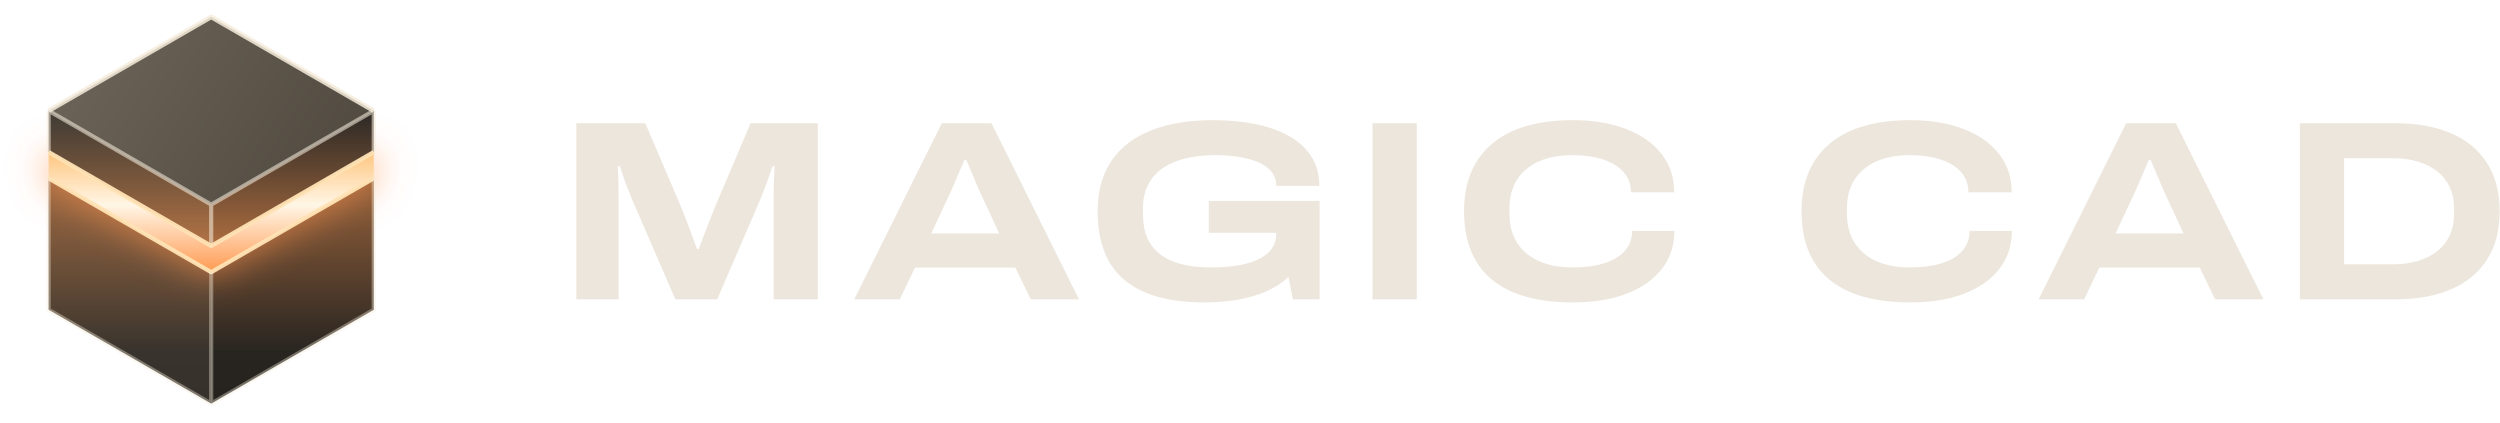
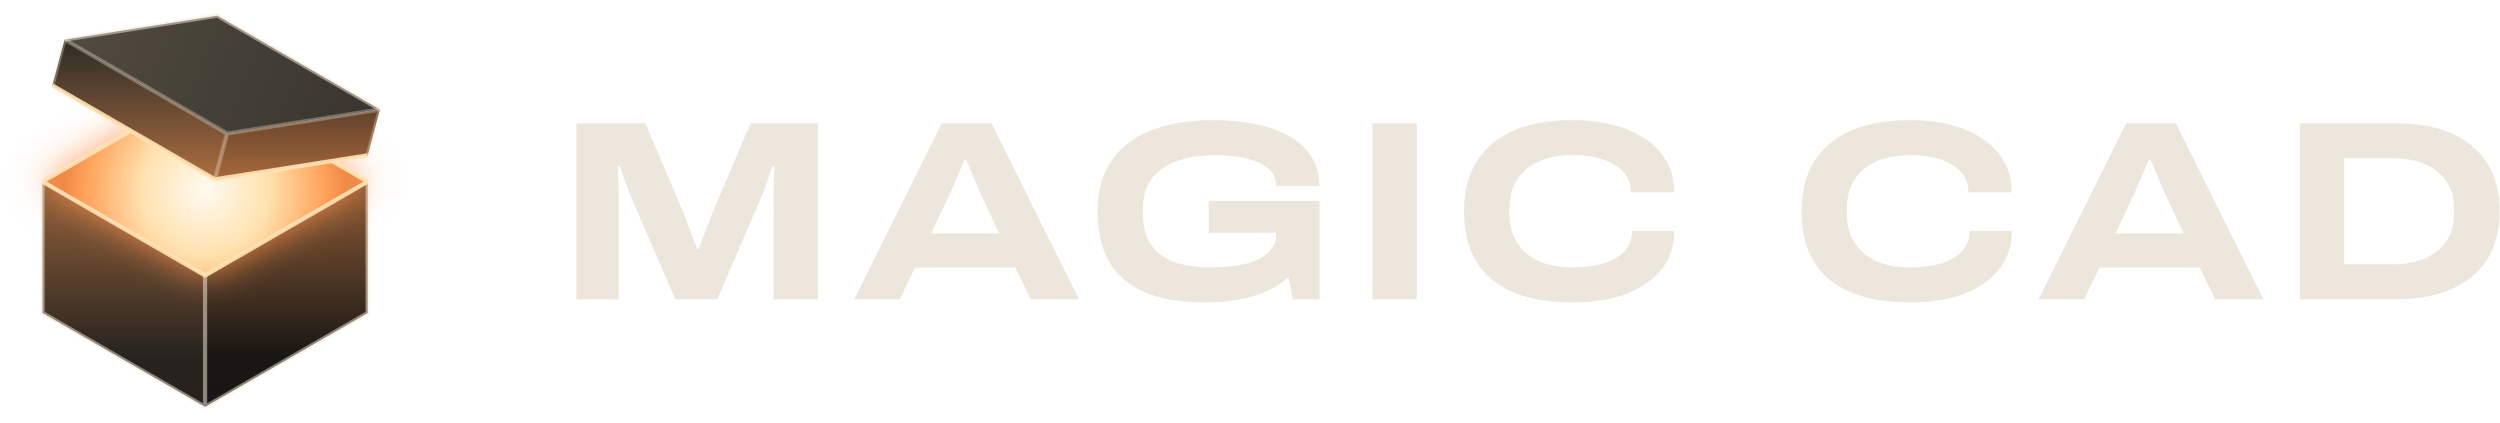
<svg xmlns="http://www.w3.org/2000/svg" viewBox="0 0 591.9 100" width="591.9" height="100" role="img" aria-label="Magic CAD">
-   <svg x="0" y="0" width="100" height="100" viewBox="19 21 90 90">
+   <svg x="0" y="0" width="100" height="100" viewBox="20.3 20.3 90 90">
    <defs>
-       <linearGradient id="dk-top" x1="40" y1="30" x2="88" y2="60" gradientUnits="userSpaceOnUse">
-         <stop stop-color="#6a6256" />
-         <stop offset="1" stop-color="#524b41" />
+       <linearGradient id="dk-top" x1="40" y1="26" x2="94" y2="48" gradientUnits="userSpaceOnUse">
+         <stop stop-color="#4f493f" />
+         <stop offset="1" stop-color="#3b362f" />
      </linearGradient>
-       <linearGradient id="dk-left" x1="0" y1="46" x2="0" y2="106" gradientUnits="userSpaceOnUse">
-         <stop stop-color="#433d35" />
-         <stop offset="1" stop-color="#36312b" />
+       <linearGradient id="dk-left" x1="0" y1="30" x2="0" y2="106" gradientUnits="userSpaceOnUse">
+         <stop stop-color="#312d27" />
+         <stop offset="1" stop-color="#25221e" />
      </linearGradient>
-       <linearGradient id="dk-right" x1="0" y1="46" x2="0" y2="106" gradientUnits="userSpaceOnUse">
-         <stop stop-color="#312c27" />
-         <stop offset="1" stop-color="#26231f" />
+       <linearGradient id="dk-right" x1="0" y1="30" x2="0" y2="106" gradientUnits="userSpaceOnUse">
+         <stop stop-color="#221f1c" />
+         <stop offset="1" stop-color="#171614" />
      </linearGradient>
-       <linearGradient id="dk-gap" x1="0" y1="53" x2="0" y2="79" gradientUnits="userSpaceOnUse">
-         <stop stop-color="#ffc47c" />
-         <stop offset=".45" stop-color="#fff6e6" />
-         <stop offset="1" stop-color="#ff9a52" />
-       </linearGradient>
-       <linearGradient id="dk-lid-spill" x1="0" y1="73" x2="0" y2="46" gradientUnits="userSpaceOnUse">
+       <radialGradient id="dk-light" cx="64" cy="61" r="30" gradientUnits="userSpaceOnUse">
+         <stop stop-color="#fffaf1" />
+         <stop offset=".45" stop-color="#ffe2b0" />
+         <stop offset=".85" stop-color="#ffa25a" />
+         <stop offset="1" stop-color="#f08a48" />
+       </radialGradient>
+       <linearGradient id="dk-lid-spill" x1="0" y1="58" x2="0" y2="30" gradientUnits="userSpaceOnUse">
        <stop stop-color="#ff9a52" stop-opacity=".6" />
        <stop offset="1" stop-color="#ff9a52" stop-opacity="0" />
      </linearGradient>
      <linearGradient id="dk-base-spill" x1="0" y1="59" x2="0" y2="96" gradientUnits="userSpaceOnUse">
        <stop stop-color="#ff9a52" stop-opacity=".5" />
        <stop offset="1" stop-color="#ff9a52" stop-opacity="0" />
      </linearGradient>
-       <filter id="dk-bloom" x="-.5" y="-1.5" width="2" height="4">
+       <filter id="dk-bloom" x="-.5" y="-.5" width="2" height="2">
        <feGaussianBlur stdDeviation="4" />
      </filter>
    </defs>
    <path d="M29.36 59 64 79v28L29.36 87Z" fill="url(#dk-left)" />
    <path d="M64 79l34.64-20v28L64 107Z" fill="url(#dk-right)" />
    <path d="M29.36 59 64 79v28L29.36 87ZM64 79l34.64-20v28L64 107Z" fill="url(#dk-base-spill)" />
-     <path d="M29.36 53.4 64 73.4l34.64-20v5.6L64 79 29.36 59Z" fill="#ff9450" filter="url(#dk-bloom)" opacity=".9" />
-     <path d="M29.36 53.4 64 73.4l34.64-20v5.6L64 79 29.36 59Z" fill="url(#dk-gap)" />
-     <path d="M29.36 44.6 64 64.6v8.8L29.36 53.4Z" fill="url(#dk-left)" />
-     <path d="M64 64.6l34.64-20v8.8L64 73.4Z" fill="url(#dk-right)" />
-     <path d="M29.36 44.6 64 64.6v8.8L29.36 53.4ZM64 64.6l34.64-20v8.8L64 73.4Z" fill="url(#dk-lid-spill)" />
-     <path d="M64 24.6l34.64 20L64 64.6 29.36 44.6Z" fill="url(#dk-top)" />
-     <g fill="none" stroke-linejoin="round">
-       <path d="M29.36 44.6 64 24.6l34.64 20" stroke="#f6ecdc" stroke-opacity="0.85" stroke-width="1" />
-       <path d="M29.36 44.6 64 64.6l34.64-20M64 64.6v8.8M29.36 44.6v8.8M98.64 44.6v8.8" stroke="#f6ecdc" stroke-opacity="0.55" stroke-width="0.9" />
-       <path d="M29.36 53.4 64 73.4l34.64-20M29.36 59 64 79l34.64-20" stroke="#ffe3b5" stroke-opacity="0.95" stroke-width=".9" />
-       <path d="M29.36 59v28l34.64 20 34.64-20V59M64 79v28" stroke="#f6ecdc" stroke-opacity="0.38" stroke-width="0.9" />
+     <path d="M64 39l34.64 20L64 79 29.36 59Z" fill="#ff9450" filter="url(#dk-bloom)" opacity=".9" />
+     <path d="M64 39l34.64 20L64 79 29.36 59Z" fill="url(#dk-light)" />
+     <path d="M29.36 59 64 39l34.64 20" fill="none" stroke="#ffe3b5" stroke-opacity=".9" stroke-width=".9" stroke-linejoin="round" />
+     <path d="M34.06 28.74 68.7 48.74 66.09 58.51 31.45 38.51Z" fill="url(#dk-left)" />
+     <path d="M68.7 48.74 101.25 43.63 98.64 53.4 66.09 58.51Z" fill="url(#dk-right)" />
+     <path d="M34.06 28.74 68.7 48.74 66.09 58.51 31.45 38.51ZM68.7 48.74 101.25 43.63 98.64 53.4 66.09 58.51Z" fill="url(#dk-lid-spill)" />
+     <path d="M66.61 23.63 101.25 43.63 68.7 48.74 34.06 28.74Z" fill="url(#dk-top)" />
+     <g fill="none" stroke="#f6ecdc" stroke-width="1" stroke-linejoin="round">
+       <path d="M34.06 28.74 66.61 23.63 101.25 43.63M29.36 59v28l34.64 20 34.64-20V59M64 79v28" stroke-opacity=".5" vector-effect="non-scaling-stroke" />
+       <path d="M34.06 28.74 68.7 48.74 101.25 43.63M68.7 48.74 66.09 58.51M34.06 28.74 31.45 38.51M101.25 43.63 98.64 53.4" stroke-opacity=".3" vector-effect="non-scaling-stroke" />
    </g>
+     <path d="M31.45 38.51 66.09 58.51 98.64 53.4M29.36 59 64 79l34.64-20" fill="none" stroke="#ffe3b5" stroke-opacity=".9" stroke-width=".9" stroke-linejoin="round" />
  </svg>
  <svg x="136.4" y="28.4" width="455.5" height="43.2" viewBox="91 -700 7508 712">
    <path fill="#ece6dc" d="M92 0V-687.2H361L502.4 -356.2Q509.6 -339.1 520.3 -310.8Q531.1 -282.5 542.5 -251.9Q553.9 -221.3 562.8 -196.6H569.8Q578 -218.7 589 -247.8Q600 -277 611.2 -305.8Q622.5 -334.7 630.5 -354.6L771.8 -687.2H1034.3V0H861.7V-393.9Q861.7 -412.7 862.2 -435.6Q862.7 -458.6 863.7 -480.9Q864.7 -503.3 865.5 -519.6H857.5Q852 -502.8 843.7 -479.8Q835.4 -456.7 827.1 -433.8Q818.7 -411 811.5 -393.9L641.7 0H478.3L307.7 -393.9Q298.2 -416.5 289.3 -440.2Q280.3 -463.9 273.5 -484.9Q266.7 -505.9 261.7 -519.6H253.7Q254.7 -506.7 255.2 -485.7Q255.7 -464.7 256.2 -441Q256.7 -417.3 256.7 -393.9V0ZM1176.5 0 1518.1 -687.2H1711.9L2053.5 0H1865.2L1805.4 -123.9H1413.6L1354 0ZM1476.9 -257.3H1742.1L1669.1 -414Q1664.5 -424.3 1656 -444.1Q1647.5 -463.9 1638.7 -485.2Q1630 -506.5 1622.9 -523.1Q1615.9 -539.7 1614 -543.5H1606.2Q1597.9 -524.2 1587.1 -499Q1576.4 -473.9 1566.5 -450.6Q1556.7 -427.2 1549.9 -413.2ZM2542.9 12Q2334.7 12 2230.4 -76Q2126.2 -164 2126.2 -343.2Q2126.2 -460.4 2179.8 -539.8Q2233.3 -619.2 2334.8 -659.2Q2436.3 -699.2 2578 -699.2Q2668.3 -699.2 2743.9 -683.5Q2819.4 -667.8 2875 -636.1Q2930.6 -604.3 2961 -556.1Q2991.3 -507.9 2991.3 -442.9H2823.3Q2823.3 -475.7 2803.9 -498.9Q2784.4 -522.2 2750.8 -536Q2717.2 -549.9 2674.6 -556.3Q2632 -562.7 2585.1 -562.7Q2522.6 -562.7 2470.7 -550.4Q2418.8 -538.1 2381.3 -512.5Q2343.8 -486.8 2323.6 -447.8Q2303.3 -408.7 2303.3 -356V-332Q2303.3 -258.1 2335 -212.6Q2366.7 -167 2425.9 -145.8Q2485 -124.6 2567 -124.6Q2651.6 -124.6 2708.5 -139.8Q2765.4 -155.1 2794.3 -184.2Q2823.1 -213.2 2823.1 -252.5V-259.7H2560.1V-384H2992.3V0H2888.3L2871 -87Q2833.4 -52.5 2782.7 -30.5Q2731.9 -8.6 2671.4 1.7Q2610.9 12 2542.9 12ZM3199 0V-687.2H3371.7V0ZM3981.8 12Q3840.6 12 3745.7 -28.5Q3650.9 -69 3603.5 -148.4Q3556.2 -227.8 3556.2 -344Q3556.2 -514.2 3665.3 -606.7Q3774.4 -699.2 3981.4 -699.2Q4098.3 -699.2 4187.3 -665.2Q4276.4 -631.3 4326.3 -568.3Q4376.3 -505.3 4376.3 -417.5H4207.5Q4207.5 -464.5 4178.7 -496.8Q4149.8 -529.1 4098.5 -545.9Q4047.2 -562.7 3978.2 -562.7Q3901.7 -562.7 3846.9 -537.7Q3792.1 -512.7 3762.8 -466.7Q3733.5 -420.7 3733.5 -357V-332Q3733.5 -268 3762.8 -221.5Q3792.1 -174.9 3847 -149.7Q3901.8 -124.6 3977.9 -124.6Q4050.6 -124.6 4102.8 -140.7Q4155 -156.9 4183.6 -189Q4212.1 -221.1 4212.1 -267.3H4377Q4377 -181.7 4328.2 -118.8Q4279.3 -56 4190.6 -22Q4102 12 3981.8 12ZM5298.8 12Q5157.6 12 5062.7 -28.5Q4967.9 -69 4920.5 -148.4Q4873.2 -227.8 4873.2 -344Q4873.2 -514.2 4982.3 -606.7Q5091.4 -699.2 5298.4 -699.2Q5415.3 -699.2 5504.3 -665.2Q5593.4 -631.3 5643.3 -568.3Q5693.3 -505.3 5693.3 -417.5H5524.5Q5524.5 -464.5 5495.7 -496.8Q5466.8 -529.1 5415.5 -545.9Q5364.2 -562.7 5295.2 -562.7Q5218.7 -562.7 5163.9 -537.7Q5109.1 -512.7 5079.8 -466.7Q5050.5 -420.7 5050.5 -357V-332Q5050.5 -268 5079.8 -221.5Q5109.1 -174.9 5164 -149.7Q5218.8 -124.6 5294.9 -124.6Q5367.6 -124.6 5419.8 -140.7Q5472 -156.9 5500.6 -189Q5529.1 -221.1 5529.1 -267.3H5694Q5694 -181.7 5645.2 -118.8Q5596.3 -56 5507.6 -22Q5419 12 5298.8 12ZM5798.5 0 6140.1 -687.2H6333.9L6675.5 0H6487.2L6427.4 -123.9H6035.6L5976 0ZM6098.9 -257.3H6364.1L6291.1 -414Q6286.5 -424.3 6278 -444.1Q6269.5 -463.9 6260.7 -485.2Q6252 -506.5 6244.9 -523.1Q6237.9 -539.7 6236 -543.5H6228.2Q6219.9 -524.2 6209.1 -499Q6198.4 -473.9 6188.5 -450.6Q6178.7 -427.2 6171.9 -413.2ZM6818 0V-687.2H7191.4Q7317.8 -687.2 7408.9 -647.6Q7499.9 -608 7548.7 -531.4Q7597.6 -454.8 7597.6 -343.2Q7597.6 -232.4 7548.7 -155.8Q7499.9 -79.2 7408.9 -39.6Q7317.8 0 7191.4 0ZM6990.7 -136.6H7181.9Q7233.8 -136.6 7277.2 -149.3Q7320.5 -162.1 7352.5 -186.8Q7384.5 -211.4 7402 -247.9Q7419.5 -284.5 7419.5 -332.2V-355.4Q7419.5 -403.2 7402 -439.6Q7384.5 -476 7352.5 -500.7Q7320.5 -525.3 7277.2 -538Q7233.8 -550.7 7181.9 -550.7H6990.7Z" />
  </svg>
</svg>
